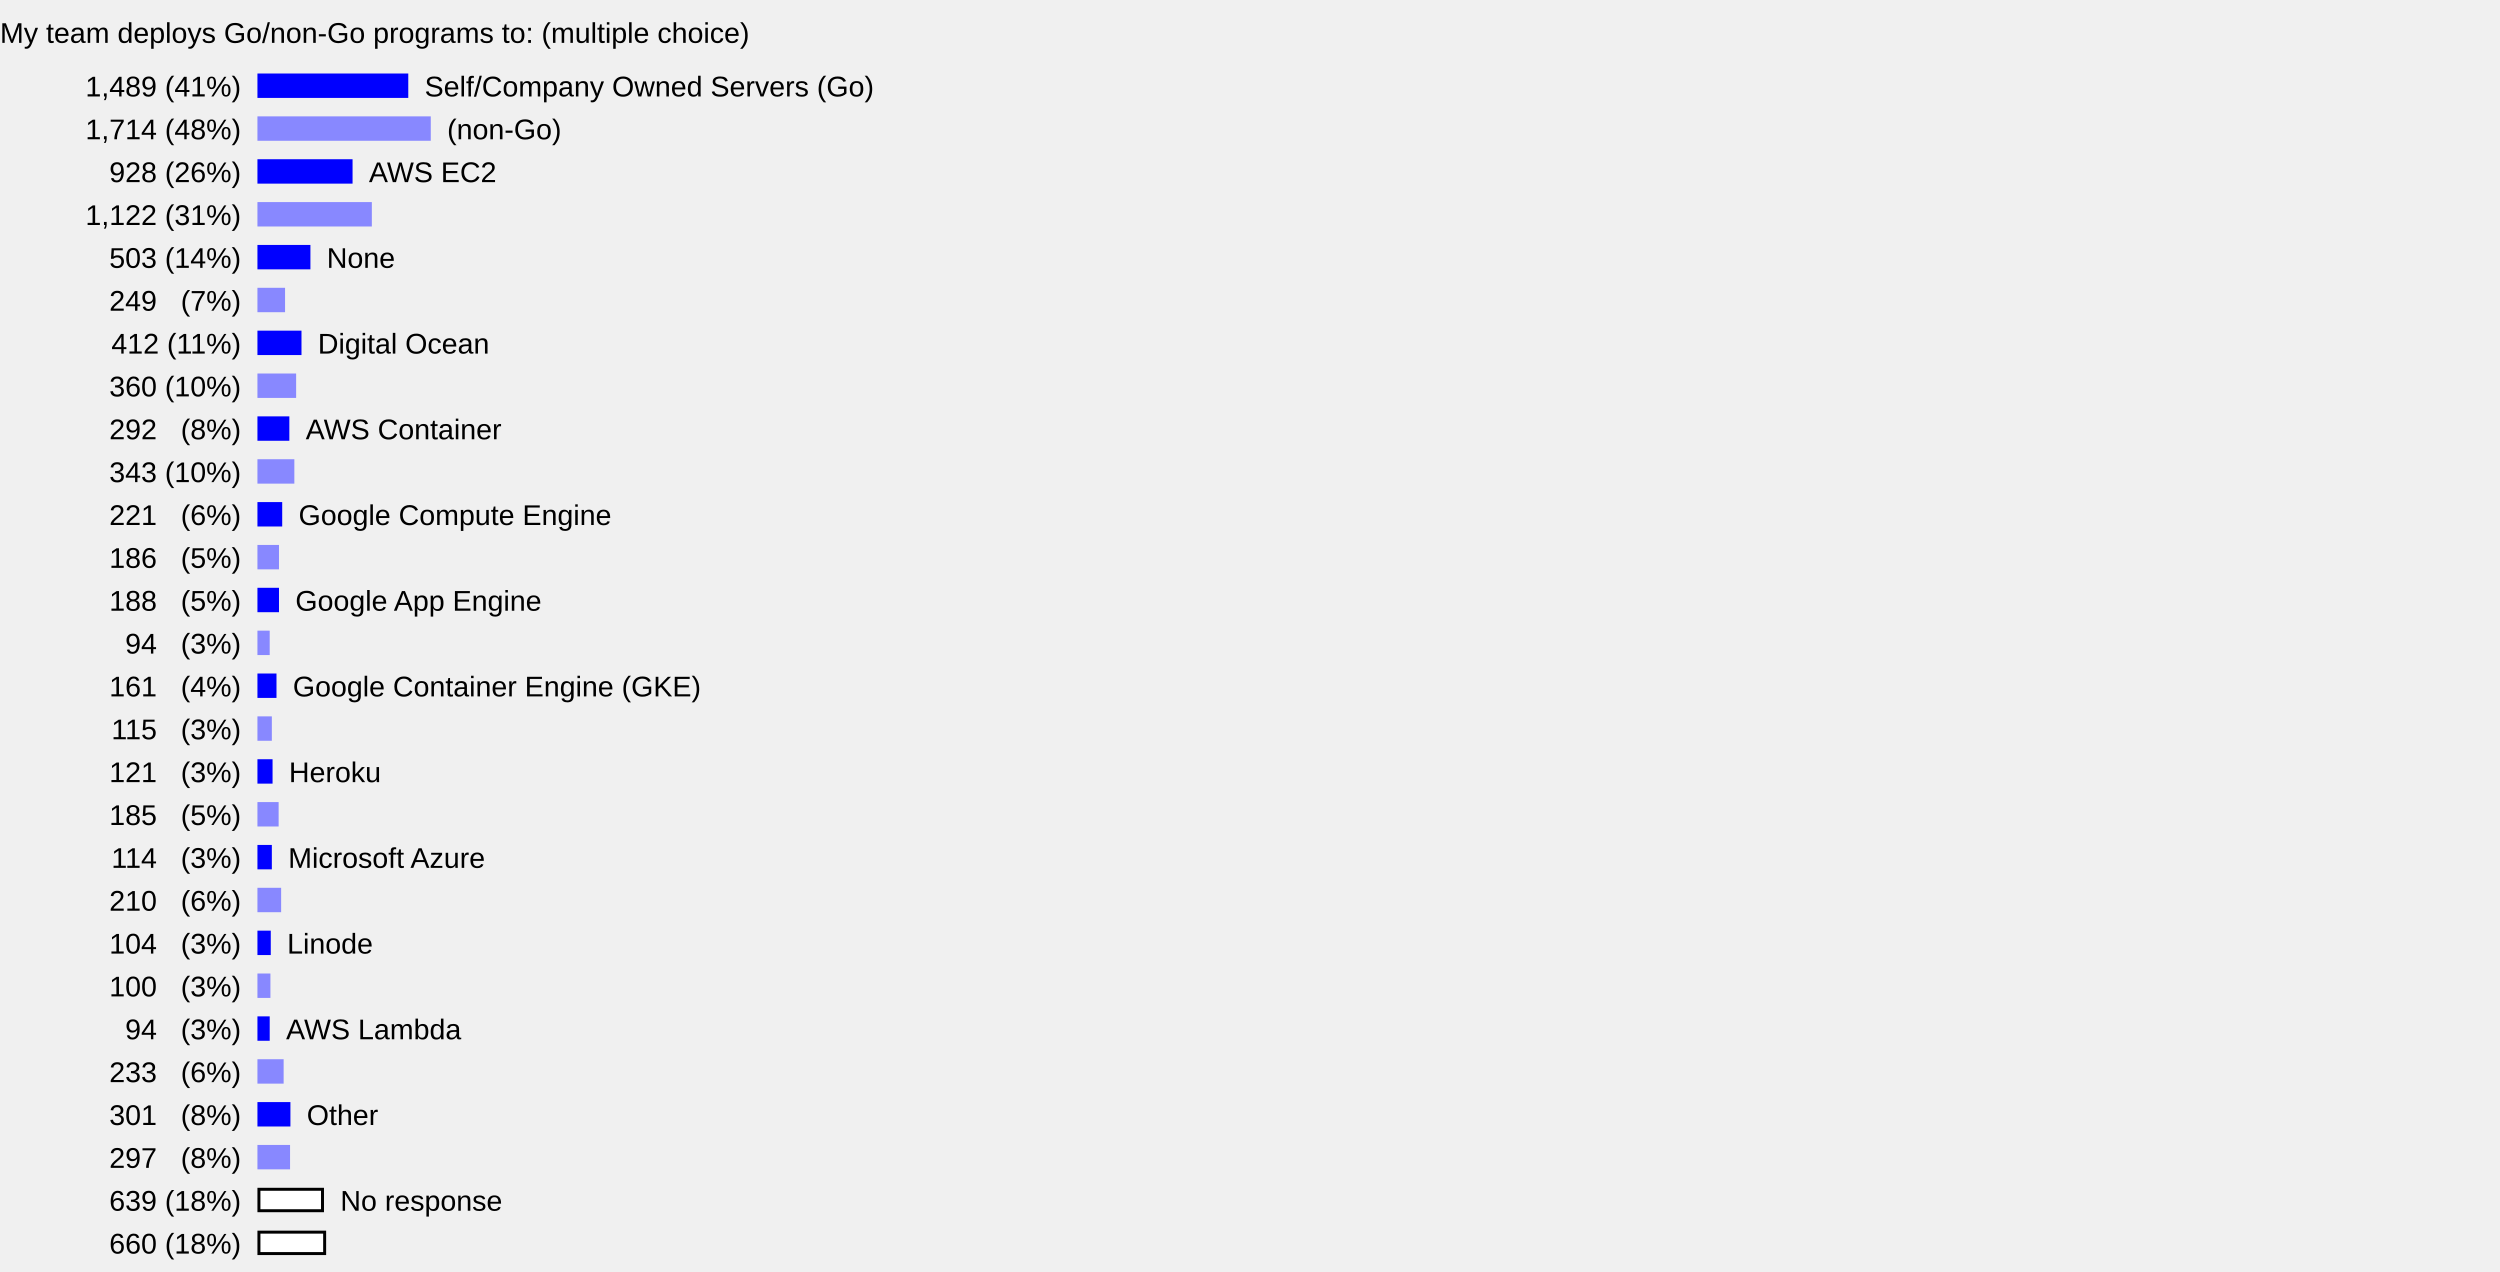
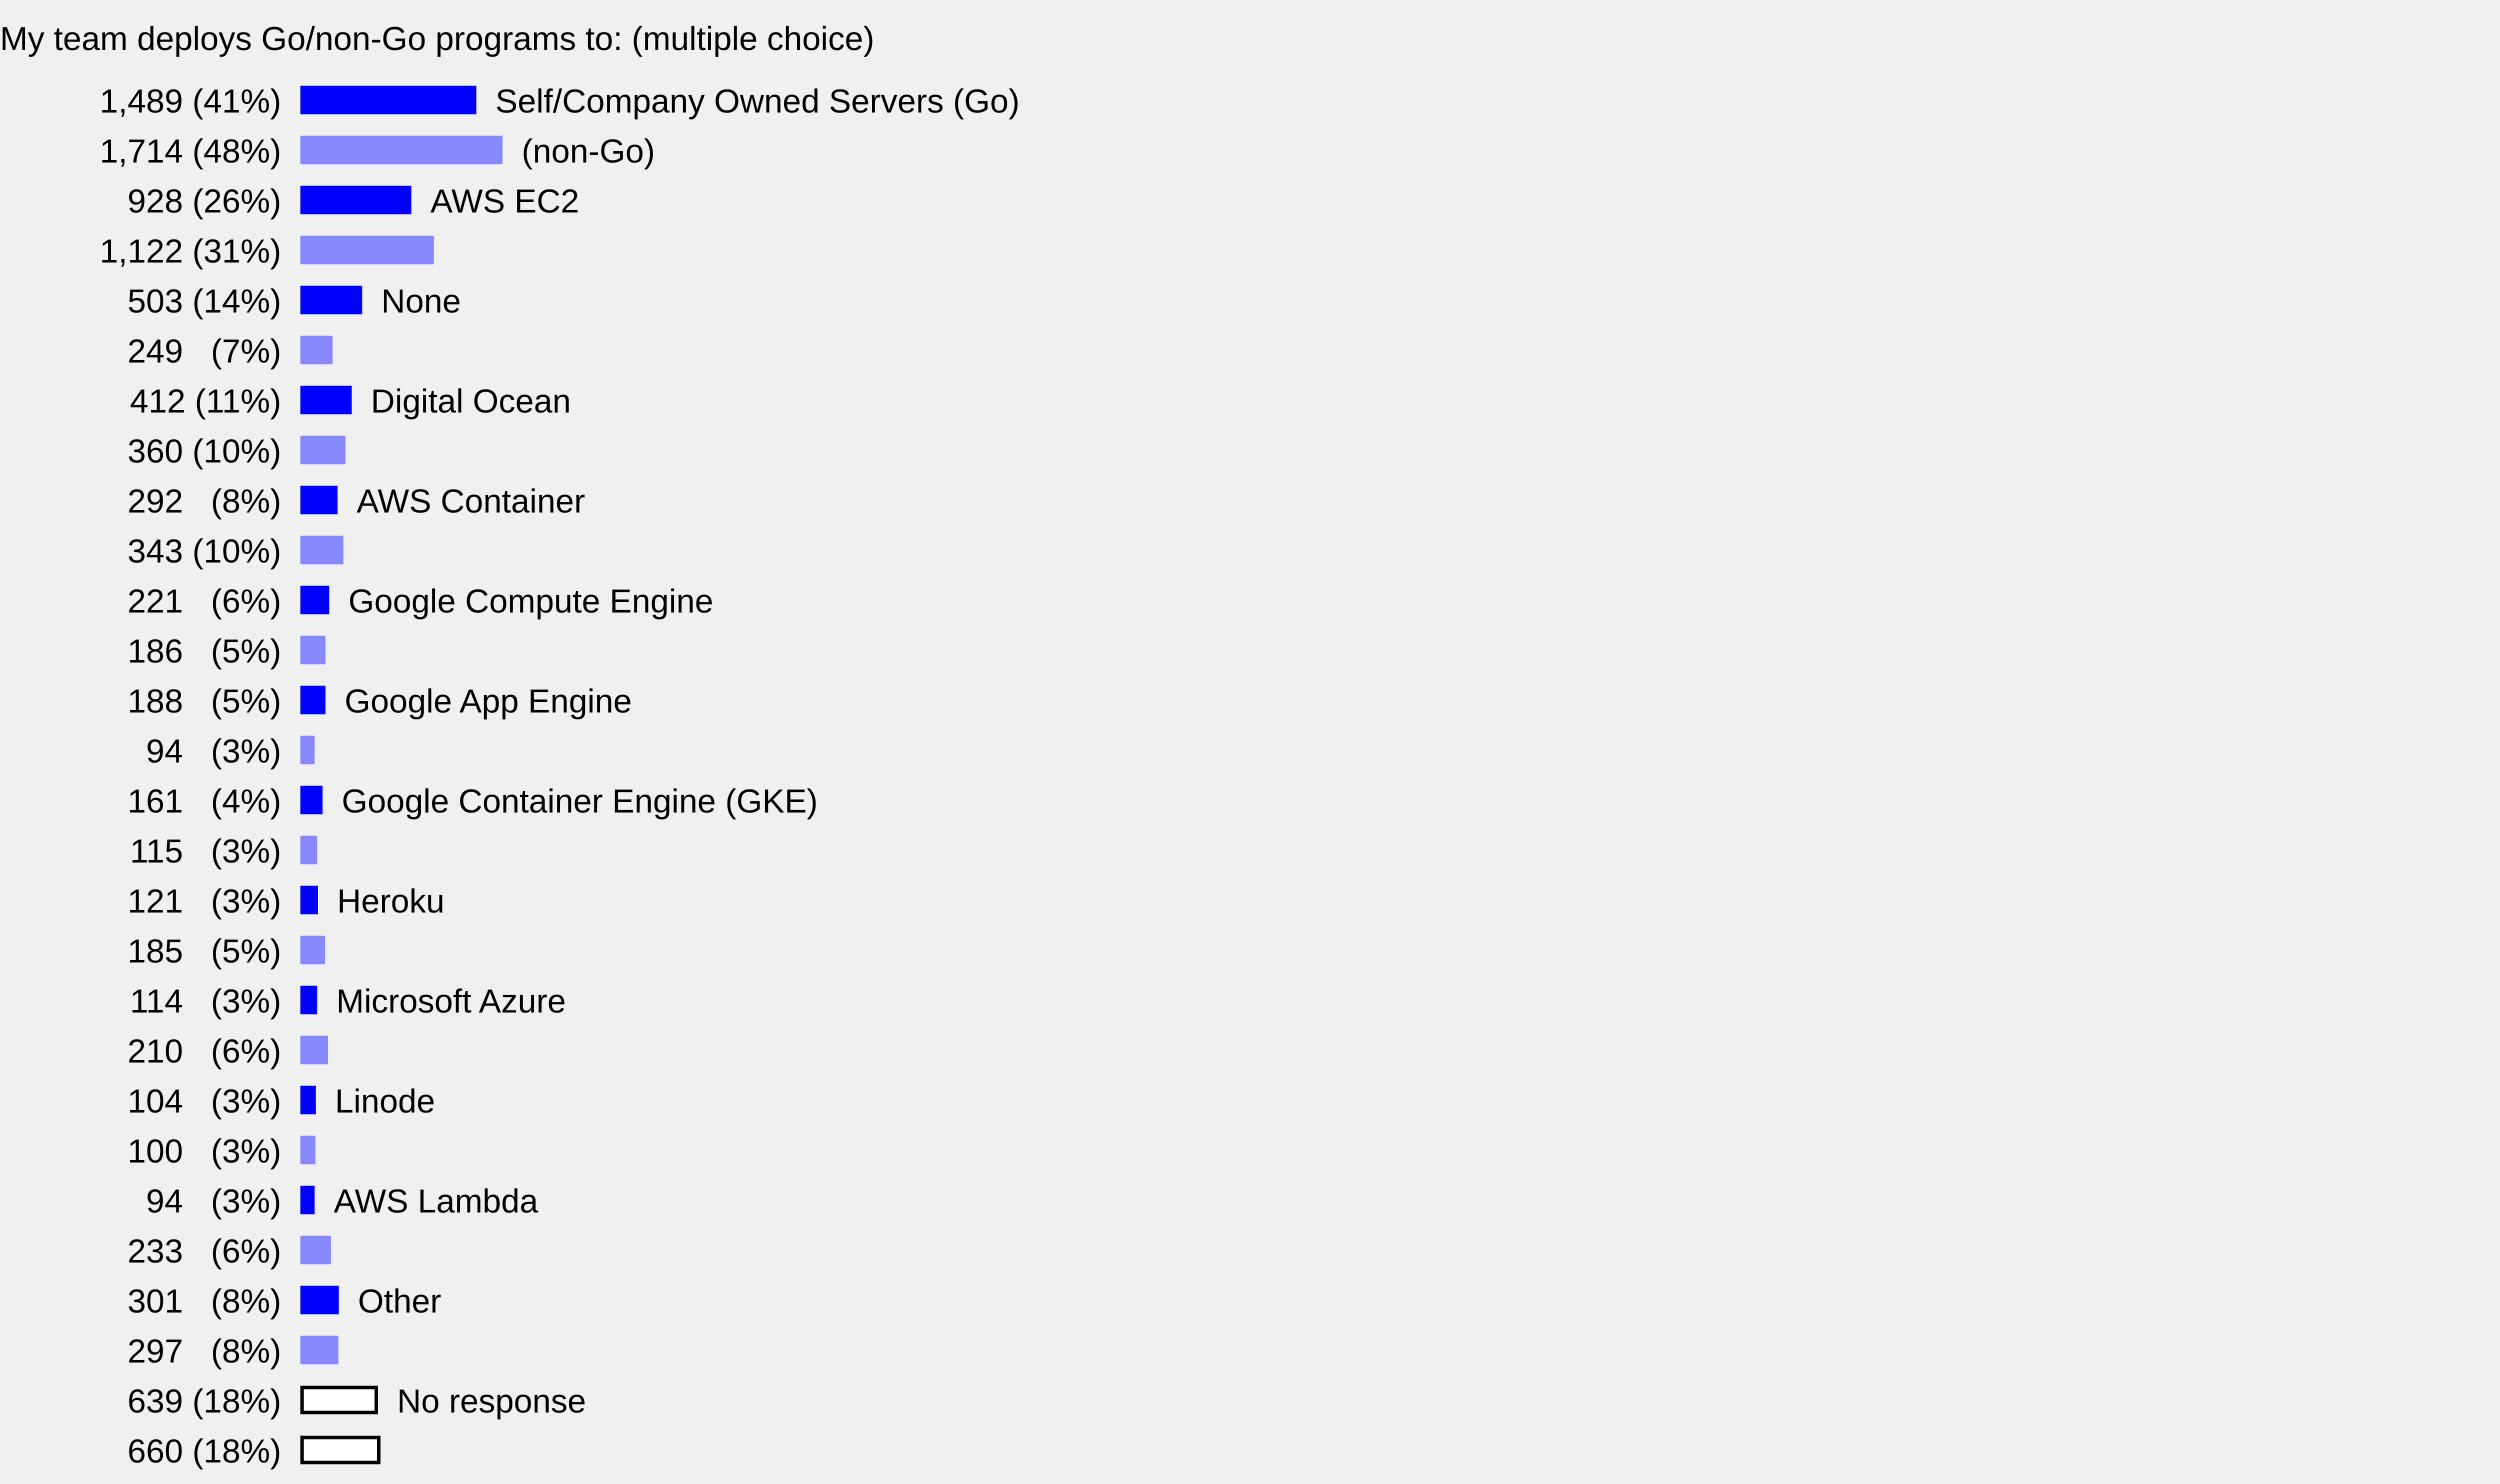
- <svg xmlns="http://www.w3.org/2000/svg" width="70.00em" height="35.60em" version="1.1">
+ <svg xmlns="http://www.w3.org/2000/svg" width="60.00em" height="35.60em" version="1.1">
  <defs>
    <style type="text/css">
      svg {
        font-family: "Helvetica Neue", Arial, sans-serif; /* Helvetica on Mac aka sans-serif has broken U+2007 */
      }
      tspan.size {
        font-size: 0.80em;
      }
      tspan.head {
        font-weight: bold;
      }
      tspan.paren {
        font-weight: normal !important;
      }
    </style>
  </defs>
  <text x="0.00em" y="1.20em" class="head">
    <tspan class="size">My team deploys Go/non-Go programs to: <tspan class="paren">(multiple choice)</tspan>
    </tspan>
  </text>
  <rect x="7.25em" y="2.10em" width="4.14em" height="0.60em" stroke="#0000ff" fill="#0000ff" />
  <text x="6.75em" y="2.70em" text-anchor="end">
    <tspan class="size">1,489 (41%)</tspan>
  </text>
  <text x="11.89em" y="2.70em">
    <tspan class="size">Self/Company Owned Servers (Go)</tspan>
  </text>
  <rect x="7.25em" y="3.30em" width="4.77em" height="0.60em" stroke="#8888ff" fill="#8888ff" />
  <text x="6.75em" y="3.90em" text-anchor="end">
    <tspan class="size">1,714 (48%)</tspan>
  </text>
  <text x="12.52em" y="3.90em">
    <tspan class="size">(non-Go)</tspan>
  </text>
  <rect x="7.25em" y="4.50em" width="2.58em" height="0.60em" stroke="#0000ff" fill="#0000ff" />
  <text x="6.75em" y="5.10em" text-anchor="end">
    <tspan class="size">928 (26%)</tspan>
  </text>
  <text x="10.33em" y="5.10em">
    <tspan class="size">AWS EC2</tspan>
  </text>
  <rect x="7.25em" y="5.70em" width="3.12em" height="0.60em" stroke="#8888ff" fill="#8888ff" />
  <text x="6.75em" y="6.30em" text-anchor="end">
    <tspan class="size">1,122 (31%)</tspan>
  </text>
  <text x="10.87em" y="6.30em">
    <tspan class="size" />
  </text>
  <rect x="7.25em" y="6.90em" width="1.40em" height="0.60em" stroke="#0000ff" fill="#0000ff" />
  <text x="6.75em" y="7.50em" text-anchor="end">
    <tspan class="size">503 (14%)</tspan>
  </text>
  <text x="9.15em" y="7.50em">
    <tspan class="size">None</tspan>
  </text>
  <rect x="7.25em" y="8.10em" width="0.69em" height="0.60em" stroke="#8888ff" fill="#8888ff" />
  <text x="6.75em" y="8.70em" text-anchor="end">
    <tspan class="size">249  (7%)</tspan>
  </text>
  <text x="8.44em" y="8.70em">
    <tspan class="size" />
  </text>
  <rect x="7.25em" y="9.30em" width="1.15em" height="0.60em" stroke="#0000ff" fill="#0000ff" />
  <text x="6.75em" y="9.90em" text-anchor="end">
    <tspan class="size">412 (11%)</tspan>
  </text>
  <text x="8.90em" y="9.90em">
    <tspan class="size">Digital Ocean</tspan>
  </text>
  <rect x="7.25em" y="10.50em" width="1.00em" height="0.60em" stroke="#8888ff" fill="#8888ff" />
  <text x="6.75em" y="11.10em" text-anchor="end">
    <tspan class="size">360 (10%)</tspan>
  </text>
  <text x="8.75em" y="11.10em">
    <tspan class="size" />
  </text>
  <rect x="7.25em" y="11.70em" width="0.81em" height="0.60em" stroke="#0000ff" fill="#0000ff" />
  <text x="6.75em" y="12.30em" text-anchor="end">
    <tspan class="size">292  (8%)</tspan>
  </text>
  <text x="8.56em" y="12.30em">
    <tspan class="size">AWS Container</tspan>
  </text>
  <rect x="7.25em" y="12.90em" width="0.95em" height="0.60em" stroke="#8888ff" fill="#8888ff" />
  <text x="6.75em" y="13.50em" text-anchor="end">
    <tspan class="size">343 (10%)</tspan>
  </text>
  <text x="8.70em" y="13.50em">
    <tspan class="size" />
  </text>
  <rect x="7.25em" y="14.10em" width="0.61em" height="0.60em" stroke="#0000ff" fill="#0000ff" />
  <text x="6.75em" y="14.70em" text-anchor="end">
    <tspan class="size">221  (6%)</tspan>
  </text>
  <text x="8.36em" y="14.70em">
    <tspan class="size">Google Compute Engine</tspan>
  </text>
  <rect x="7.25em" y="15.30em" width="0.52em" height="0.60em" stroke="#8888ff" fill="#8888ff" />
  <text x="6.75em" y="15.90em" text-anchor="end">
    <tspan class="size">186  (5%)</tspan>
  </text>
  <text x="8.27em" y="15.90em">
    <tspan class="size" />
  </text>
  <rect x="7.25em" y="16.50em" width="0.52em" height="0.60em" stroke="#0000ff" fill="#0000ff" />
  <text x="6.75em" y="17.10em" text-anchor="end">
    <tspan class="size">188  (5%)</tspan>
  </text>
  <text x="8.27em" y="17.10em">
    <tspan class="size">Google App Engine</tspan>
  </text>
  <rect x="7.25em" y="17.70em" width="0.26em" height="0.60em" stroke="#8888ff" fill="#8888ff" />
  <text x="6.75em" y="18.30em" text-anchor="end">
    <tspan class="size">94  (3%)</tspan>
  </text>
  <text x="8.01em" y="18.30em">
    <tspan class="size" />
  </text>
  <rect x="7.25em" y="18.90em" width="0.45em" height="0.60em" stroke="#0000ff" fill="#0000ff" />
  <text x="6.75em" y="19.50em" text-anchor="end">
    <tspan class="size">161  (4%)</tspan>
  </text>
  <text x="8.20em" y="19.50em">
    <tspan class="size">Google Container Engine (GKE)</tspan>
  </text>
  <rect x="7.25em" y="20.10em" width="0.32em" height="0.60em" stroke="#8888ff" fill="#8888ff" />
  <text x="6.75em" y="20.70em" text-anchor="end">
    <tspan class="size">115  (3%)</tspan>
  </text>
  <text x="8.07em" y="20.70em">
    <tspan class="size" />
  </text>
  <rect x="7.25em" y="21.30em" width="0.34em" height="0.60em" stroke="#0000ff" fill="#0000ff" />
  <text x="6.75em" y="21.90em" text-anchor="end">
    <tspan class="size">121  (3%)</tspan>
  </text>
  <text x="8.09em" y="21.90em">
    <tspan class="size">Heroku</tspan>
  </text>
  <rect x="7.25em" y="22.50em" width="0.51em" height="0.60em" stroke="#8888ff" fill="#8888ff" />
  <text x="6.75em" y="23.10em" text-anchor="end">
    <tspan class="size">185  (5%)</tspan>
  </text>
  <text x="8.26em" y="23.10em">
    <tspan class="size" />
  </text>
  <rect x="7.25em" y="23.70em" width="0.32em" height="0.60em" stroke="#0000ff" fill="#0000ff" />
  <text x="6.75em" y="24.30em" text-anchor="end">
    <tspan class="size">114  (3%)</tspan>
  </text>
  <text x="8.07em" y="24.30em">
    <tspan class="size">Microsoft Azure</tspan>
  </text>
  <rect x="7.25em" y="24.90em" width="0.58em" height="0.60em" stroke="#8888ff" fill="#8888ff" />
  <text x="6.75em" y="25.50em" text-anchor="end">
    <tspan class="size">210  (6%)</tspan>
  </text>
  <text x="8.33em" y="25.50em">
    <tspan class="size" />
  </text>
  <rect x="7.25em" y="26.10em" width="0.29em" height="0.60em" stroke="#0000ff" fill="#0000ff" />
  <text x="6.75em" y="26.70em" text-anchor="end">
    <tspan class="size">104  (3%)</tspan>
  </text>
  <text x="8.04em" y="26.70em">
    <tspan class="size">Linode</tspan>
  </text>
  <rect x="7.25em" y="27.30em" width="0.28em" height="0.60em" stroke="#8888ff" fill="#8888ff" />
  <text x="6.75em" y="27.90em" text-anchor="end">
    <tspan class="size">100  (3%)</tspan>
  </text>
  <text x="8.03em" y="27.90em">
    <tspan class="size" />
  </text>
  <rect x="7.25em" y="28.50em" width="0.26em" height="0.60em" stroke="#0000ff" fill="#0000ff" />
  <text x="6.75em" y="29.10em" text-anchor="end">
    <tspan class="size">94  (3%)</tspan>
  </text>
  <text x="8.01em" y="29.10em">
    <tspan class="size">AWS Lambda</tspan>
  </text>
  <rect x="7.25em" y="29.70em" width="0.65em" height="0.60em" stroke="#8888ff" fill="#8888ff" />
  <text x="6.75em" y="30.30em" text-anchor="end">
    <tspan class="size">233  (6%)</tspan>
  </text>
  <text x="8.40em" y="30.30em">
    <tspan class="size" />
  </text>
  <rect x="7.25em" y="30.90em" width="0.84em" height="0.60em" stroke="#0000ff" fill="#0000ff" />
  <text x="6.75em" y="31.50em" text-anchor="end">
    <tspan class="size">301  (8%)</tspan>
  </text>
  <text x="8.59em" y="31.50em">
    <tspan class="size">Other</tspan>
  </text>
  <rect x="7.25em" y="32.10em" width="0.83em" height="0.60em" stroke="#8888ff" fill="#8888ff" />
  <text x="6.75em" y="32.70em" text-anchor="end">
    <tspan class="size">297  (8%)</tspan>
  </text>
  <text x="8.58em" y="32.70em">
    <tspan class="size" />
  </text>
  <rect x="7.25em" y="33.30em" width="1.78em" height="0.60em" stroke="black" fill="white" />
  <text x="6.75em" y="33.90em" text-anchor="end">
    <tspan class="size">639 (18%)</tspan>
  </text>
  <text x="9.53em" y="33.90em">
    <tspan class="size">No response</tspan>
  </text>
  <rect x="7.25em" y="34.50em" width="1.84em" height="0.60em" stroke="black" fill="white" />
  <text x="6.75em" y="35.10em" text-anchor="end">
    <tspan class="size">660 (18%)</tspan>
  </text>
  <text x="9.59em" y="35.10em">
    <tspan class="size" />
  </text>
</svg>
